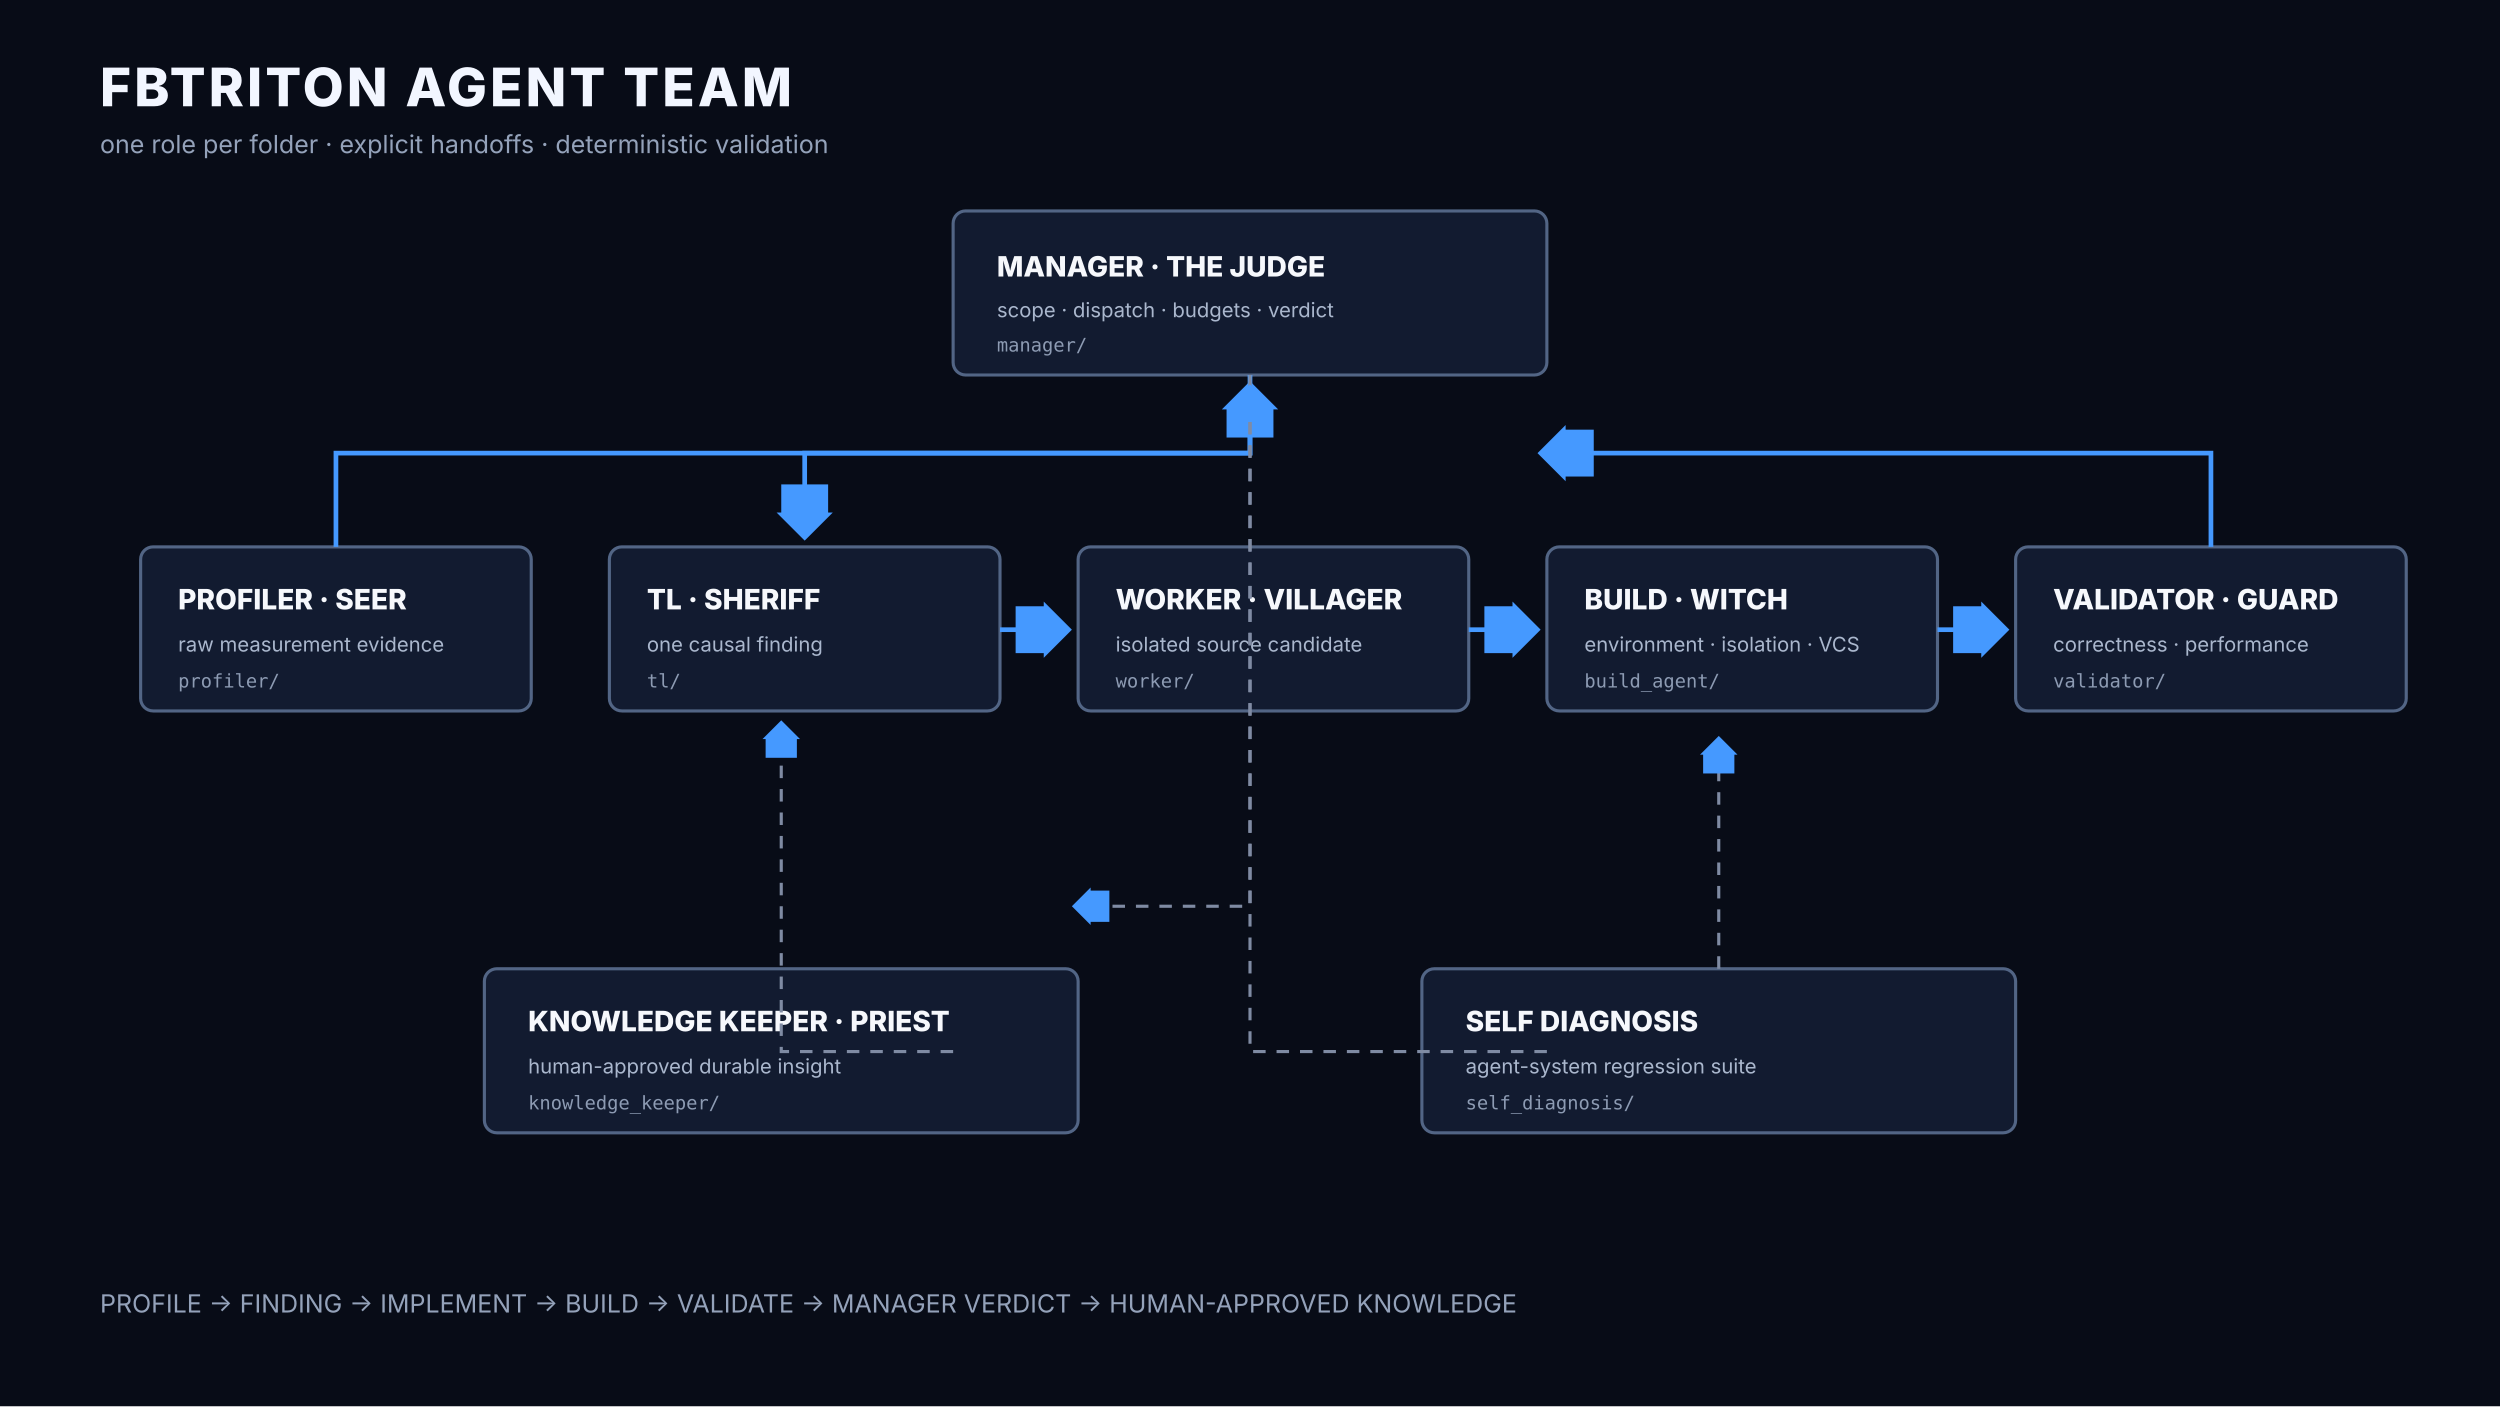
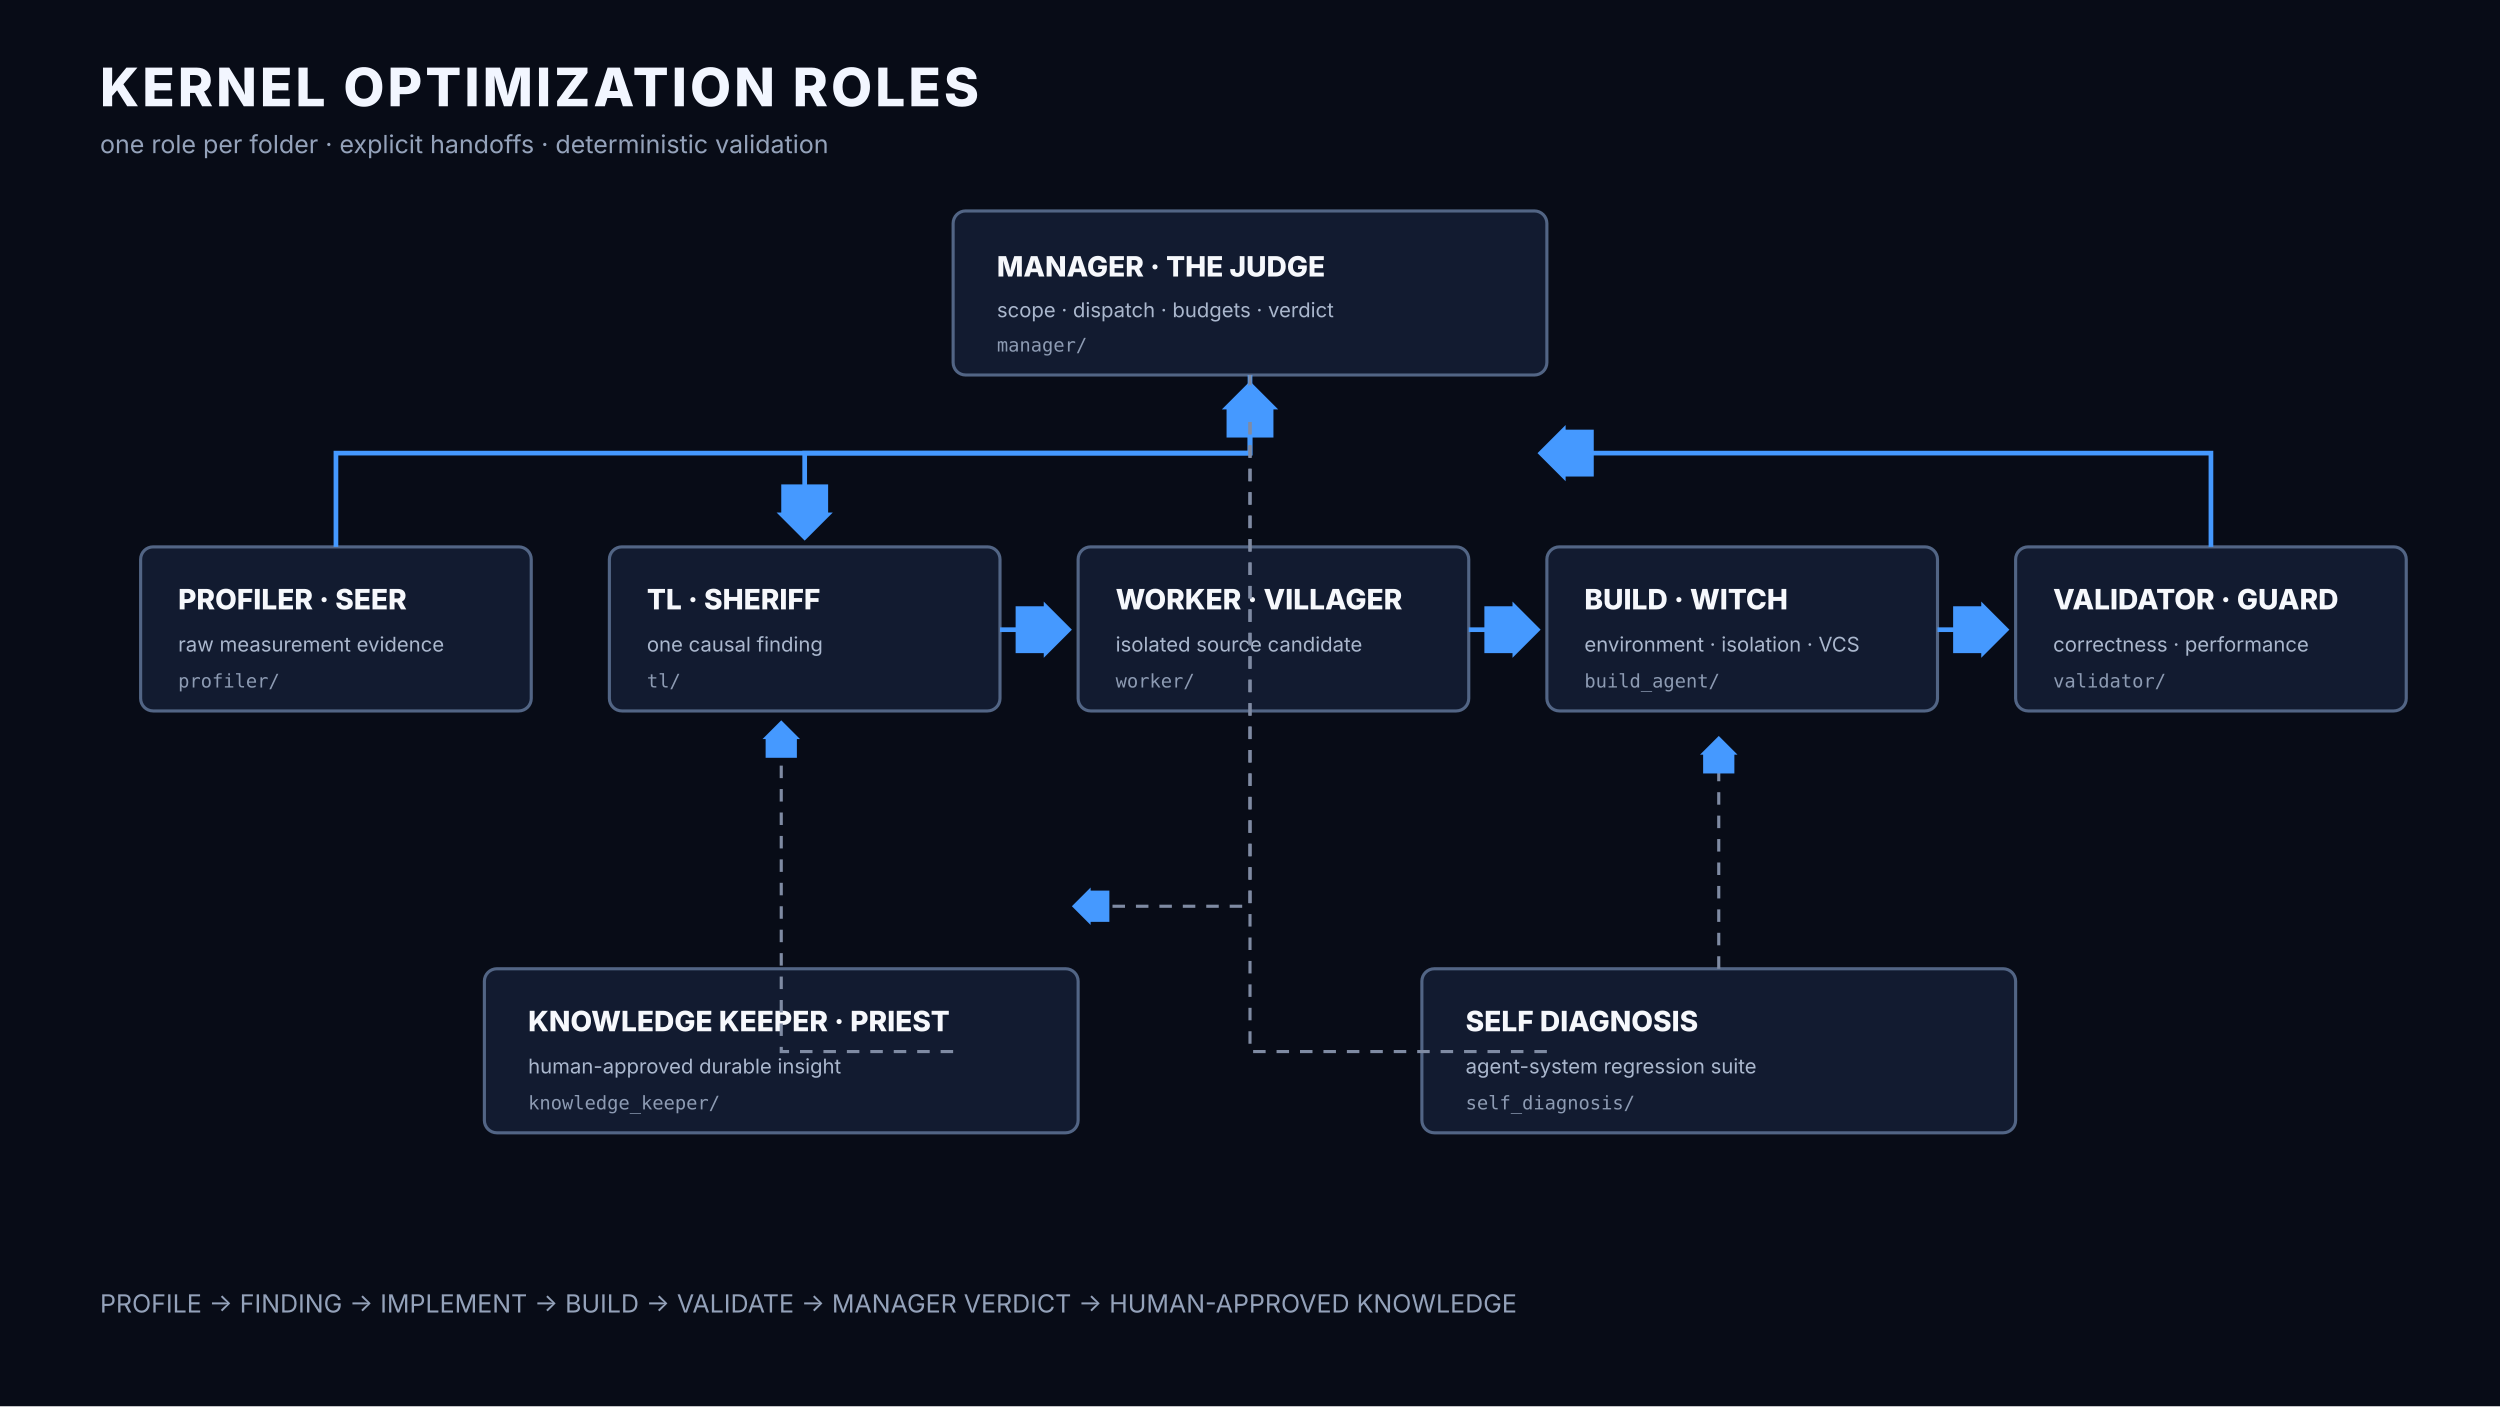
<svg xmlns="http://www.w3.org/2000/svg" width="1600" height="900" viewBox="0 0 1600 900" role="img" aria-labelledby="title description">
  <defs>
    <marker id="arrow" markerWidth="12" markerHeight="12" refX="10" refY="6" orient="auto">
      <path d="M0 1H6V0L12 6 6 12V11H0Z" fill="#4599ff" />
    </marker>
    <style>
      .title { fill: #f2f6ff; font: 800 34px Inter, sans-serif; letter-spacing: 2px; }
      .subtitle { fill: #94a2ba; font: 16px Inter, sans-serif; }
      .name { fill: #f6f8fc; font: 800 18px Inter, sans-serif; }
      .detail { fill: #aab7cd; font: 13px Inter, sans-serif; }
      .path { fill: #8d9bb3; font: 12px monospace; }
      .node { fill: #121b30; stroke: #526585; stroke-width: 2; }
      .flow { fill: none; stroke: #4599ff; stroke-width: 3; marker-end: url(#arrow); }
      .support { fill: none; stroke: #7f8ba3; stroke-width: 2; stroke-dasharray: 8 7; marker-end: url(#arrow); }
    </style>
  </defs>
  <rect width="1600" height="900" fill="#080c17" />
-   <text x="64" y="68" class="title">FBTRITON AGENT TEAM</text>
+   <text x="64" y="68" class="title">KERNEL OPTIMIZATION ROLES</text>
  <text x="64" y="98" class="subtitle">one role per folder · explicit handoffs · deterministic validation</text>
  <g transform="translate(610 135)">
    <rect width="380" height="105" rx="8" class="node" stroke="#ef6f91" />
    <text x="28" y="42" class="name">MANAGER · THE JUDGE</text>
    <text x="28" y="68" class="detail">scope · dispatch · budgets · verdict</text>
    <text x="28" y="90" class="path">manager/</text>
  </g>
  <g transform="translate(90 350)">
    <rect width="250" height="105" rx="8" class="node" />
    <text x="24" y="40" class="name">PROFILER · SEER</text>
    <text x="24" y="67" class="detail">raw measurement evidence</text>
    <text x="24" y="90" class="path">profiler/</text>
  </g>
  <g transform="translate(390 350)">
    <rect width="250" height="105" rx="8" class="node" />
    <text x="24" y="40" class="name">TL · SHERIFF</text>
    <text x="24" y="67" class="detail">one causal finding</text>
    <text x="24" y="90" class="path">tl/</text>
  </g>
  <g transform="translate(690 350)">
    <rect width="250" height="105" rx="8" class="node" />
    <text x="24" y="40" class="name">WORKER · VILLAGER</text>
    <text x="24" y="67" class="detail">isolated source candidate</text>
    <text x="24" y="90" class="path">worker/</text>
  </g>
  <g transform="translate(990 350)">
    <rect width="250" height="105" rx="8" class="node" />
    <text x="24" y="40" class="name">BUILD · WITCH</text>
    <text x="24" y="67" class="detail">environment · isolation · VCS</text>
    <text x="24" y="90" class="path">build_agent/</text>
  </g>
  <g transform="translate(1290 350)">
    <rect width="250" height="105" rx="8" class="node" />
    <text x="24" y="40" class="name">VALIDATOR · GUARD</text>
    <text x="24" y="67" class="detail">correctness · performance</text>
    <text x="24" y="90" class="path">validator/</text>
  </g>
  <path d="M215 350V290H800V250" class="flow" />
  <path d="M800 240V290H515V340" class="flow" />
  <path d="M640 403H680" class="flow" />
  <path d="M940 403H980" class="flow" />
  <path d="M1240 403H1280" class="flow" />
  <path d="M1415 350V290H990" class="flow" />
  <g transform="translate(310 620)">
    <rect width="380" height="105" rx="8" class="node" stroke="#f3a846" />
    <text x="28" y="40" class="name">KNOWLEDGE KEEPER · PRIEST</text>
    <text x="28" y="67" class="detail">human-approved durable insight</text>
    <text x="28" y="90" class="path">knowledge_keeper/</text>
  </g>
  <g transform="translate(910 620)">
    <rect width="380" height="105" rx="8" class="node" stroke="#40c58a" />
    <text x="28" y="40" class="name">SELF DIAGNOSIS</text>
    <text x="28" y="67" class="detail">agent-system regression suite</text>
    <text x="28" y="90" class="path">self_diagnosis/</text>
  </g>
  <path d="M610 673H500V465" class="support" />
  <path d="M1100 620V475" class="support" />
  <path d="M800 240V580H690" class="support" />
  <path d="M990 673H800V250" class="support" />
  <text x="64" y="840" class="subtitle">PROFILE → FINDING → IMPLEMENT → BUILD → VALIDATE → MANAGER VERDICT → HUMAN-APPROVED KNOWLEDGE</text>
</svg>
